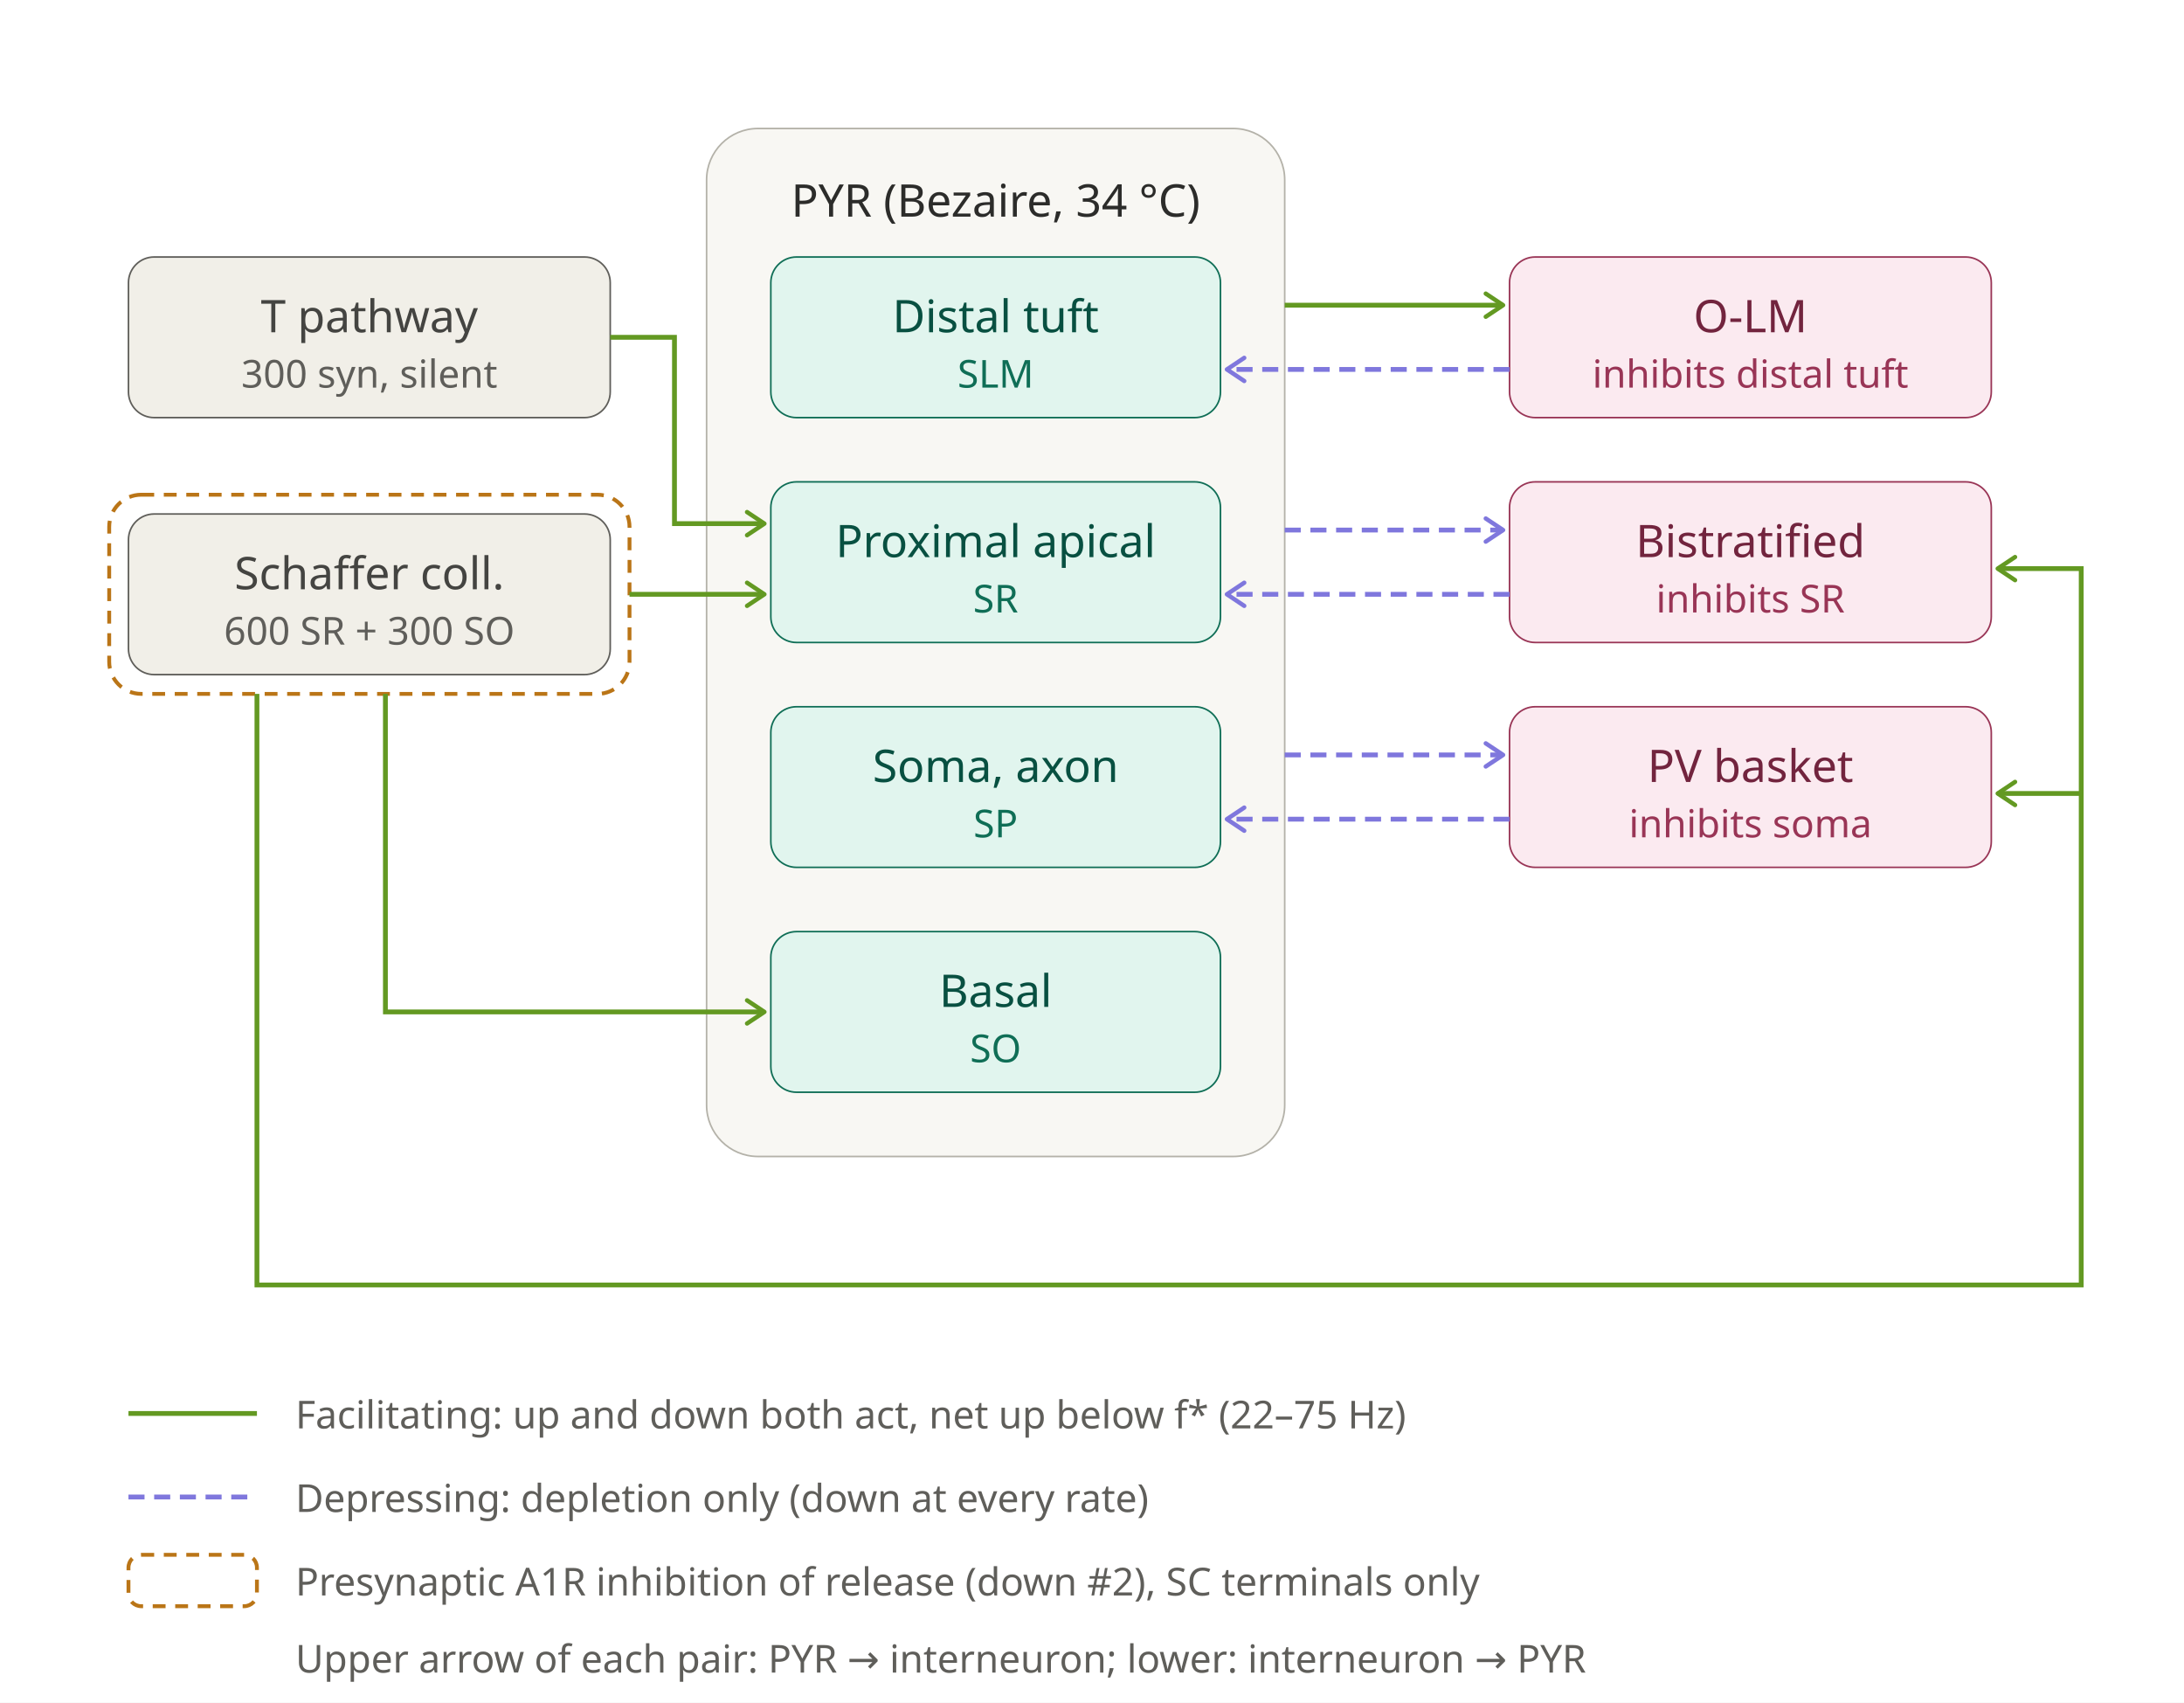
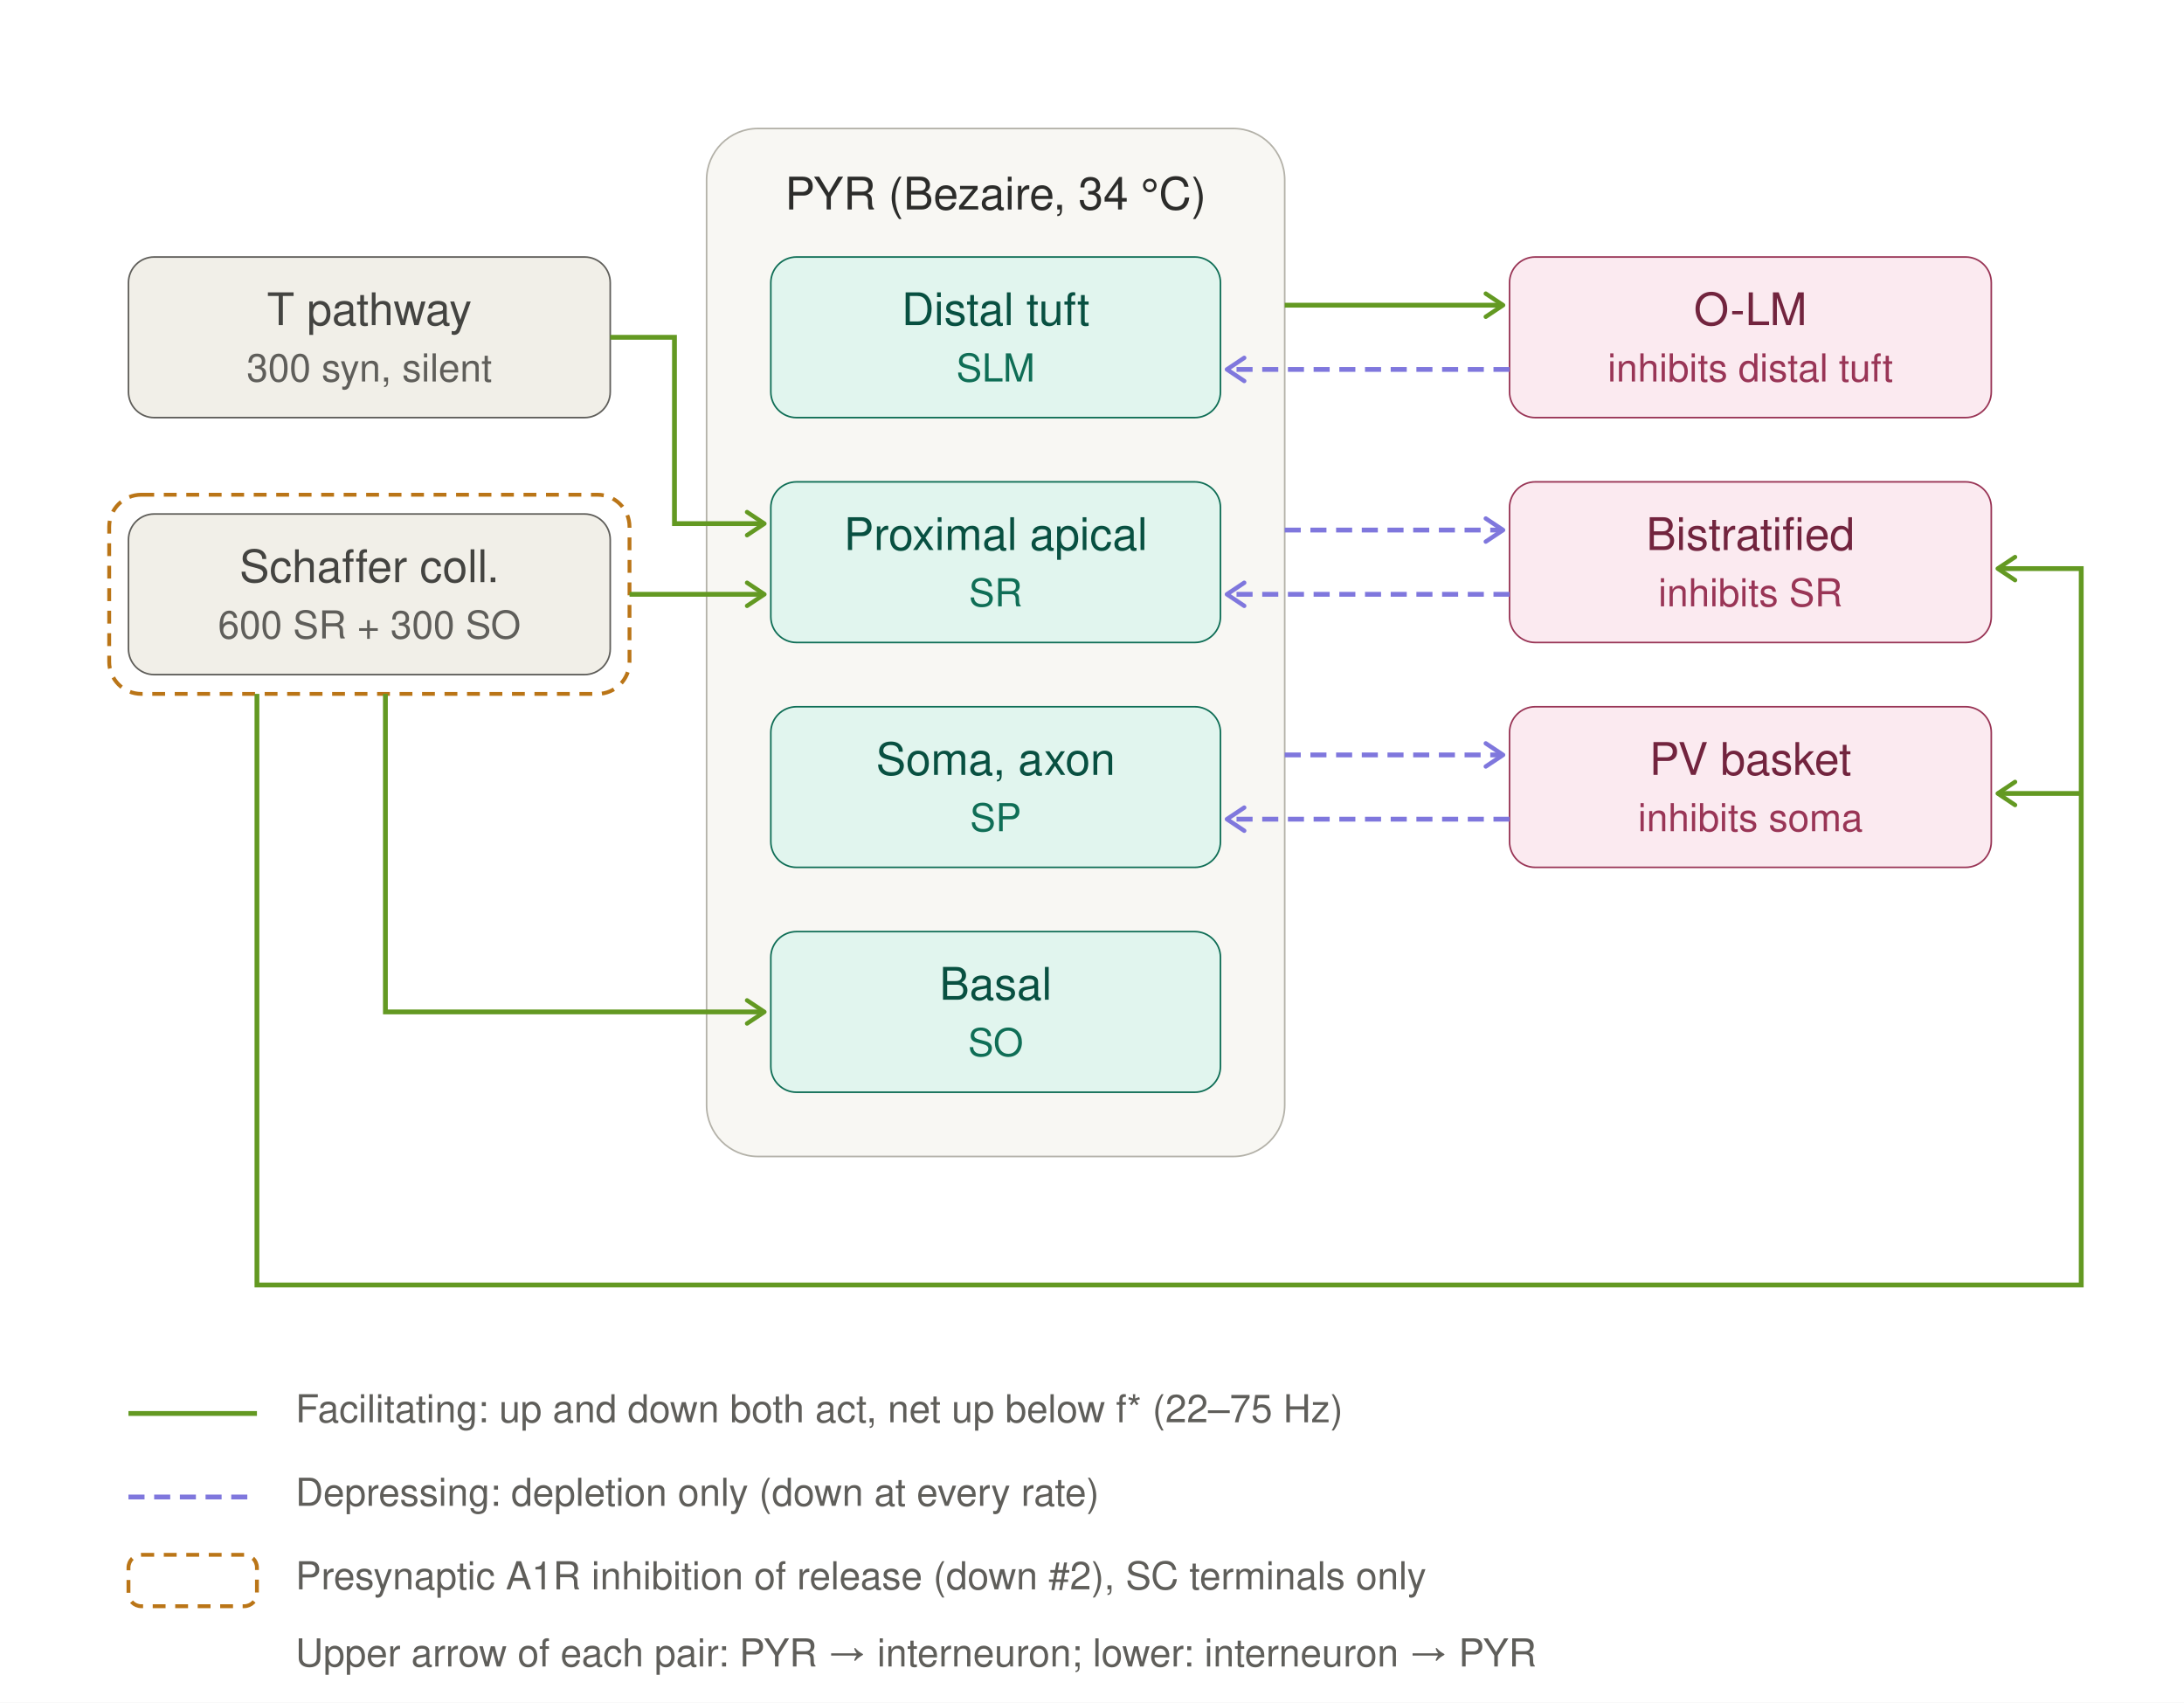
<svg xmlns="http://www.w3.org/2000/svg" width="680" height="530" viewBox="0 0 680 530">
-   <style>
- .t{font:14px sans-serif;fill:#2C2C2A}.ts{font:12px sans-serif;fill:#5F5E5A}.th{font:500 14px sans-serif;fill:#2C2C2A}
- .box{fill:#F8F7F3;stroke:#B4B2A9}
- .c-teal&gt;rect{fill:#E1F5EE;stroke:#0F6E56}.c-teal&gt;.th{fill:#085041}.c-teal&gt;.ts{fill:#0F6E56}
- .c-pink&gt;rect{fill:#FBEAF0;stroke:#993556}.c-pink&gt;.th{fill:#72243E}.c-pink&gt;.ts{fill:#993556}
- .c-gray&gt;rect{fill:#F1EFE8;stroke:#5F5E5A}.c-gray&gt;.th{fill:#444441}.c-gray&gt;.ts{fill:#5F5E5A}
- </style>
  <defs>
    <marker id="ag" viewBox="0 0 10 10" refX="8" refY="5" markerWidth="6" markerHeight="6" orient="auto-start-reverse">
      <path d="M2 1L8 5L2 9" fill="none" stroke="#639922" stroke-width="1.5" stroke-linecap="round" stroke-linejoin="round" />
    </marker>
    <marker id="ap" viewBox="0 0 10 10" refX="8" refY="5" markerWidth="6" markerHeight="6" orient="auto-start-reverse">
      <path d="M2 1L8 5L2 9" fill="none" stroke="#7F77DD" stroke-width="1.5" stroke-linecap="round" stroke-linejoin="round" />
    </marker>
  </defs>
  <rect width="680" height="530" fill="#FFFFFF" />
-   <rect class="box" x="220" y="40" width="180" height="320" rx="16" stroke-width="0.5" />
-   <text class="th" x="310" y="62" text-anchor="middle" dominant-baseline="central">PYR (Bezaire, 34 °C)</text>
-   <g class="c-teal">
-     <rect x="240" y="80" width="140" height="50" rx="8" stroke-width="0.5" />
-     <text class="th" x="310.0" y="98" text-anchor="middle" dominant-baseline="central">Distal tuft</text>
-     <text class="ts" x="310.0" y="116" text-anchor="middle" dominant-baseline="central">SLM</text>
+   <rect fill="#F8F7F3" stroke="#B4B2A9" x="220" y="40" width="180" height="320" rx="16" stroke-width="0.5" />
+   <text font-family="Helvetica, Arial, sans-serif" font-size="14" font-weight="500" fill="#2C2C2A" x="310" y="62" text-anchor="middle" dominant-baseline="central">PYR (Bezaire, 34 °C)</text>
+   <g>
+     <rect fill="#E1F5EE" stroke="#0F6E56" x="240" y="80" width="140" height="50" rx="8" stroke-width="0.5" />
+     <text font-family="Helvetica, Arial, sans-serif" font-size="14" font-weight="500" fill="#085041" x="310.0" y="98" text-anchor="middle" dominant-baseline="central">Distal tuft</text>
+     <text font-family="Helvetica, Arial, sans-serif" font-size="12" fill="#0F6E56" x="310.0" y="116" text-anchor="middle" dominant-baseline="central">SLM</text>
  </g>
-   <g class="c-teal">
-     <rect x="240" y="150" width="140" height="50" rx="8" stroke-width="0.5" />
-     <text class="th" x="310.0" y="168" text-anchor="middle" dominant-baseline="central">Proximal apical</text>
-     <text class="ts" x="310.0" y="186" text-anchor="middle" dominant-baseline="central">SR</text>
+   <g>
+     <rect fill="#E1F5EE" stroke="#0F6E56" x="240" y="150" width="140" height="50" rx="8" stroke-width="0.5" />
+     <text font-family="Helvetica, Arial, sans-serif" font-size="14" font-weight="500" fill="#085041" x="310.0" y="168" text-anchor="middle" dominant-baseline="central">Proximal apical</text>
+     <text font-family="Helvetica, Arial, sans-serif" font-size="12" fill="#0F6E56" x="310.0" y="186" text-anchor="middle" dominant-baseline="central">SR</text>
  </g>
-   <g class="c-teal">
-     <rect x="240" y="220" width="140" height="50" rx="8" stroke-width="0.5" />
-     <text class="th" x="310.0" y="238" text-anchor="middle" dominant-baseline="central">Soma, axon</text>
-     <text class="ts" x="310.0" y="256" text-anchor="middle" dominant-baseline="central">SP</text>
+   <g>
+     <rect fill="#E1F5EE" stroke="#0F6E56" x="240" y="220" width="140" height="50" rx="8" stroke-width="0.5" />
+     <text font-family="Helvetica, Arial, sans-serif" font-size="14" font-weight="500" fill="#085041" x="310.0" y="238" text-anchor="middle" dominant-baseline="central">Soma, axon</text>
+     <text font-family="Helvetica, Arial, sans-serif" font-size="12" fill="#0F6E56" x="310.0" y="256" text-anchor="middle" dominant-baseline="central">SP</text>
  </g>
-   <g class="c-teal">
-     <rect x="240" y="290" width="140" height="50" rx="8" stroke-width="0.5" />
-     <text class="th" x="310.0" y="308" text-anchor="middle" dominant-baseline="central">Basal</text>
-     <text class="ts" x="310.0" y="326" text-anchor="middle" dominant-baseline="central">SO</text>
+   <g>
+     <rect fill="#E1F5EE" stroke="#0F6E56" x="240" y="290" width="140" height="50" rx="8" stroke-width="0.5" />
+     <text font-family="Helvetica, Arial, sans-serif" font-size="14" font-weight="500" fill="#085041" x="310.0" y="308" text-anchor="middle" dominant-baseline="central">Basal</text>
+     <text font-family="Helvetica, Arial, sans-serif" font-size="12" fill="#0F6E56" x="310.0" y="326" text-anchor="middle" dominant-baseline="central">SO</text>
  </g>
-   <g class="c-pink">
-     <rect x="470" y="80" width="150" height="50" rx="8" stroke-width="0.5" />
-     <text class="th" x="545.0" y="98" text-anchor="middle" dominant-baseline="central">O-LM</text>
-     <text class="ts" x="545.0" y="116" text-anchor="middle" dominant-baseline="central">inhibits distal tuft</text>
+   <g>
+     <rect fill="#FBEAF0" stroke="#993556" x="470" y="80" width="150" height="50" rx="8" stroke-width="0.5" />
+     <text font-family="Helvetica, Arial, sans-serif" font-size="14" font-weight="500" fill="#72243E" x="545.0" y="98" text-anchor="middle" dominant-baseline="central">O-LM</text>
+     <text font-family="Helvetica, Arial, sans-serif" font-size="12" fill="#993556" x="545.0" y="116" text-anchor="middle" dominant-baseline="central">inhibits distal tuft</text>
  </g>
-   <g class="c-pink">
-     <rect x="470" y="150" width="150" height="50" rx="8" stroke-width="0.5" />
-     <text class="th" x="545.0" y="168" text-anchor="middle" dominant-baseline="central">Bistratified</text>
-     <text class="ts" x="545.0" y="186" text-anchor="middle" dominant-baseline="central">inhibits SR</text>
+   <g>
+     <rect fill="#FBEAF0" stroke="#993556" x="470" y="150" width="150" height="50" rx="8" stroke-width="0.5" />
+     <text font-family="Helvetica, Arial, sans-serif" font-size="14" font-weight="500" fill="#72243E" x="545.0" y="168" text-anchor="middle" dominant-baseline="central">Bistratified</text>
+     <text font-family="Helvetica, Arial, sans-serif" font-size="12" fill="#993556" x="545.0" y="186" text-anchor="middle" dominant-baseline="central">inhibits SR</text>
  </g>
-   <g class="c-pink">
-     <rect x="470" y="220" width="150" height="50" rx="8" stroke-width="0.5" />
-     <text class="th" x="545.0" y="238" text-anchor="middle" dominant-baseline="central">PV basket</text>
-     <text class="ts" x="545.0" y="256" text-anchor="middle" dominant-baseline="central">inhibits soma</text>
+   <g>
+     <rect fill="#FBEAF0" stroke="#993556" x="470" y="220" width="150" height="50" rx="8" stroke-width="0.5" />
+     <text font-family="Helvetica, Arial, sans-serif" font-size="14" font-weight="500" fill="#72243E" x="545.0" y="238" text-anchor="middle" dominant-baseline="central">PV basket</text>
+     <text font-family="Helvetica, Arial, sans-serif" font-size="12" fill="#993556" x="545.0" y="256" text-anchor="middle" dominant-baseline="central">inhibits soma</text>
  </g>
-   <g class="c-gray">
-     <rect x="40" y="80" width="150" height="50" rx="8" stroke-width="0.5" />
-     <text class="th" x="115.0" y="98" text-anchor="middle" dominant-baseline="central">T pathway</text>
-     <text class="ts" x="115.0" y="116" text-anchor="middle" dominant-baseline="central">300 syn, silent</text>
+   <g>
+     <rect fill="#F1EFE8" stroke="#5F5E5A" x="40" y="80" width="150" height="50" rx="8" stroke-width="0.5" />
+     <text font-family="Helvetica, Arial, sans-serif" font-size="14" font-weight="500" fill="#444441" x="115.0" y="98" text-anchor="middle" dominant-baseline="central">T pathway</text>
+     <text font-family="Helvetica, Arial, sans-serif" font-size="12" fill="#5F5E5A" x="115.0" y="116" text-anchor="middle" dominant-baseline="central">300 syn, silent</text>
  </g>
-   <g class="c-gray">
-     <rect x="40" y="160" width="150" height="50" rx="8" stroke-width="0.5" />
-     <text class="th" x="115.0" y="178" text-anchor="middle" dominant-baseline="central">Schaffer coll.</text>
-     <text class="ts" x="115.0" y="196" text-anchor="middle" dominant-baseline="central">600 SR + 300 SO</text>
+   <g>
+     <rect fill="#F1EFE8" stroke="#5F5E5A" x="40" y="160" width="150" height="50" rx="8" stroke-width="0.5" />
+     <text font-family="Helvetica, Arial, sans-serif" font-size="14" font-weight="500" fill="#444441" x="115.0" y="178" text-anchor="middle" dominant-baseline="central">Schaffer coll.</text>
+     <text font-family="Helvetica, Arial, sans-serif" font-size="12" fill="#5F5E5A" x="115.0" y="196" text-anchor="middle" dominant-baseline="central">600 SR + 300 SO</text>
  </g>
  <rect x="34" y="154" width="162" height="62" rx="10" fill="none" stroke="#BA7517" stroke-width="1.2" stroke-dasharray="4 3" />
  <path d="M190 105 H210 V163 H238" fill="none" stroke="#639922" stroke-width="1.5" marker-end="url(#ag)" />
  <path d="M196 185 H238" fill="none" stroke="#639922" stroke-width="1.5" marker-end="url(#ag)" />
  <path d="M120 216 V315 H238" fill="none" stroke="#639922" stroke-width="1.5" marker-end="url(#ag)" />
  <path d="M80 216 V400 H648 V177 H622" fill="none" stroke="#639922" stroke-width="1.5" marker-end="url(#ag)" />
  <path d="M648 247 H622" fill="none" stroke="#639922" stroke-width="1.5" marker-end="url(#ag)" />
  <path d="M400 95 H468" fill="none" stroke="#639922" stroke-width="1.5" marker-end="url(#ag)" />
  <path d="M400 165 H468" fill="none" stroke="#7F77DD" stroke-width="1.5" stroke-dasharray="5 3" marker-end="url(#ap)" />
  <path d="M400 235 H468" fill="none" stroke="#7F77DD" stroke-width="1.5" stroke-dasharray="5 3" marker-end="url(#ap)" />
  <path d="M470 115 H382" fill="none" stroke="#7F77DD" stroke-width="1.5" stroke-dasharray="5 3" marker-end="url(#ap)" />
  <path d="M470 185 H382" fill="none" stroke="#7F77DD" stroke-width="1.5" stroke-dasharray="5 3" marker-end="url(#ap)" />
  <path d="M470 255 H382" fill="none" stroke="#7F77DD" stroke-width="1.5" stroke-dasharray="5 3" marker-end="url(#ap)" />
  <line x1="40" y1="440" x2="80" y2="440" stroke="#639922" stroke-width="1.5" />
-   <text class="ts" x="92" y="440" dominant-baseline="central">Facilitating: up and down both act, net up below f* (22–75 Hz)</text>
+   <text font-family="Helvetica, Arial, sans-serif" font-size="12" fill="#5F5E5A" x="92" y="440" dominant-baseline="central">Facilitating: up and down both act, net up below f* (22–75 Hz)</text>
  <line x1="40" y1="466" x2="80" y2="466" stroke="#7F77DD" stroke-width="1.5" stroke-dasharray="5 3" />
-   <text class="ts" x="92" y="466" dominant-baseline="central">Depressing: depletion only (down at every rate)</text>
+   <text font-family="Helvetica, Arial, sans-serif" font-size="12" fill="#5F5E5A" x="92" y="466" dominant-baseline="central">Depressing: depletion only (down at every rate)</text>
  <rect x="40" y="484" width="40" height="16" rx="4" fill="none" stroke="#BA7517" stroke-width="1.2" stroke-dasharray="4 3" />
-   <text class="ts" x="92" y="492" dominant-baseline="central">Presynaptic A1R inhibition of release (down #2), SC terminals only</text>
-   <text class="ts" x="92" y="516" dominant-baseline="central">Upper arrow of each pair: PYR → interneuron; lower: interneuron → PYR</text>
+   <text font-family="Helvetica, Arial, sans-serif" font-size="12" fill="#5F5E5A" x="92" y="492" dominant-baseline="central">Presynaptic A1R inhibition of release (down #2), SC terminals only</text>
+   <text font-family="Helvetica, Arial, sans-serif" font-size="12" fill="#5F5E5A" x="92" y="516" dominant-baseline="central">Upper arrow of each pair: PYR → interneuron; lower: interneuron → PYR</text>
</svg>
